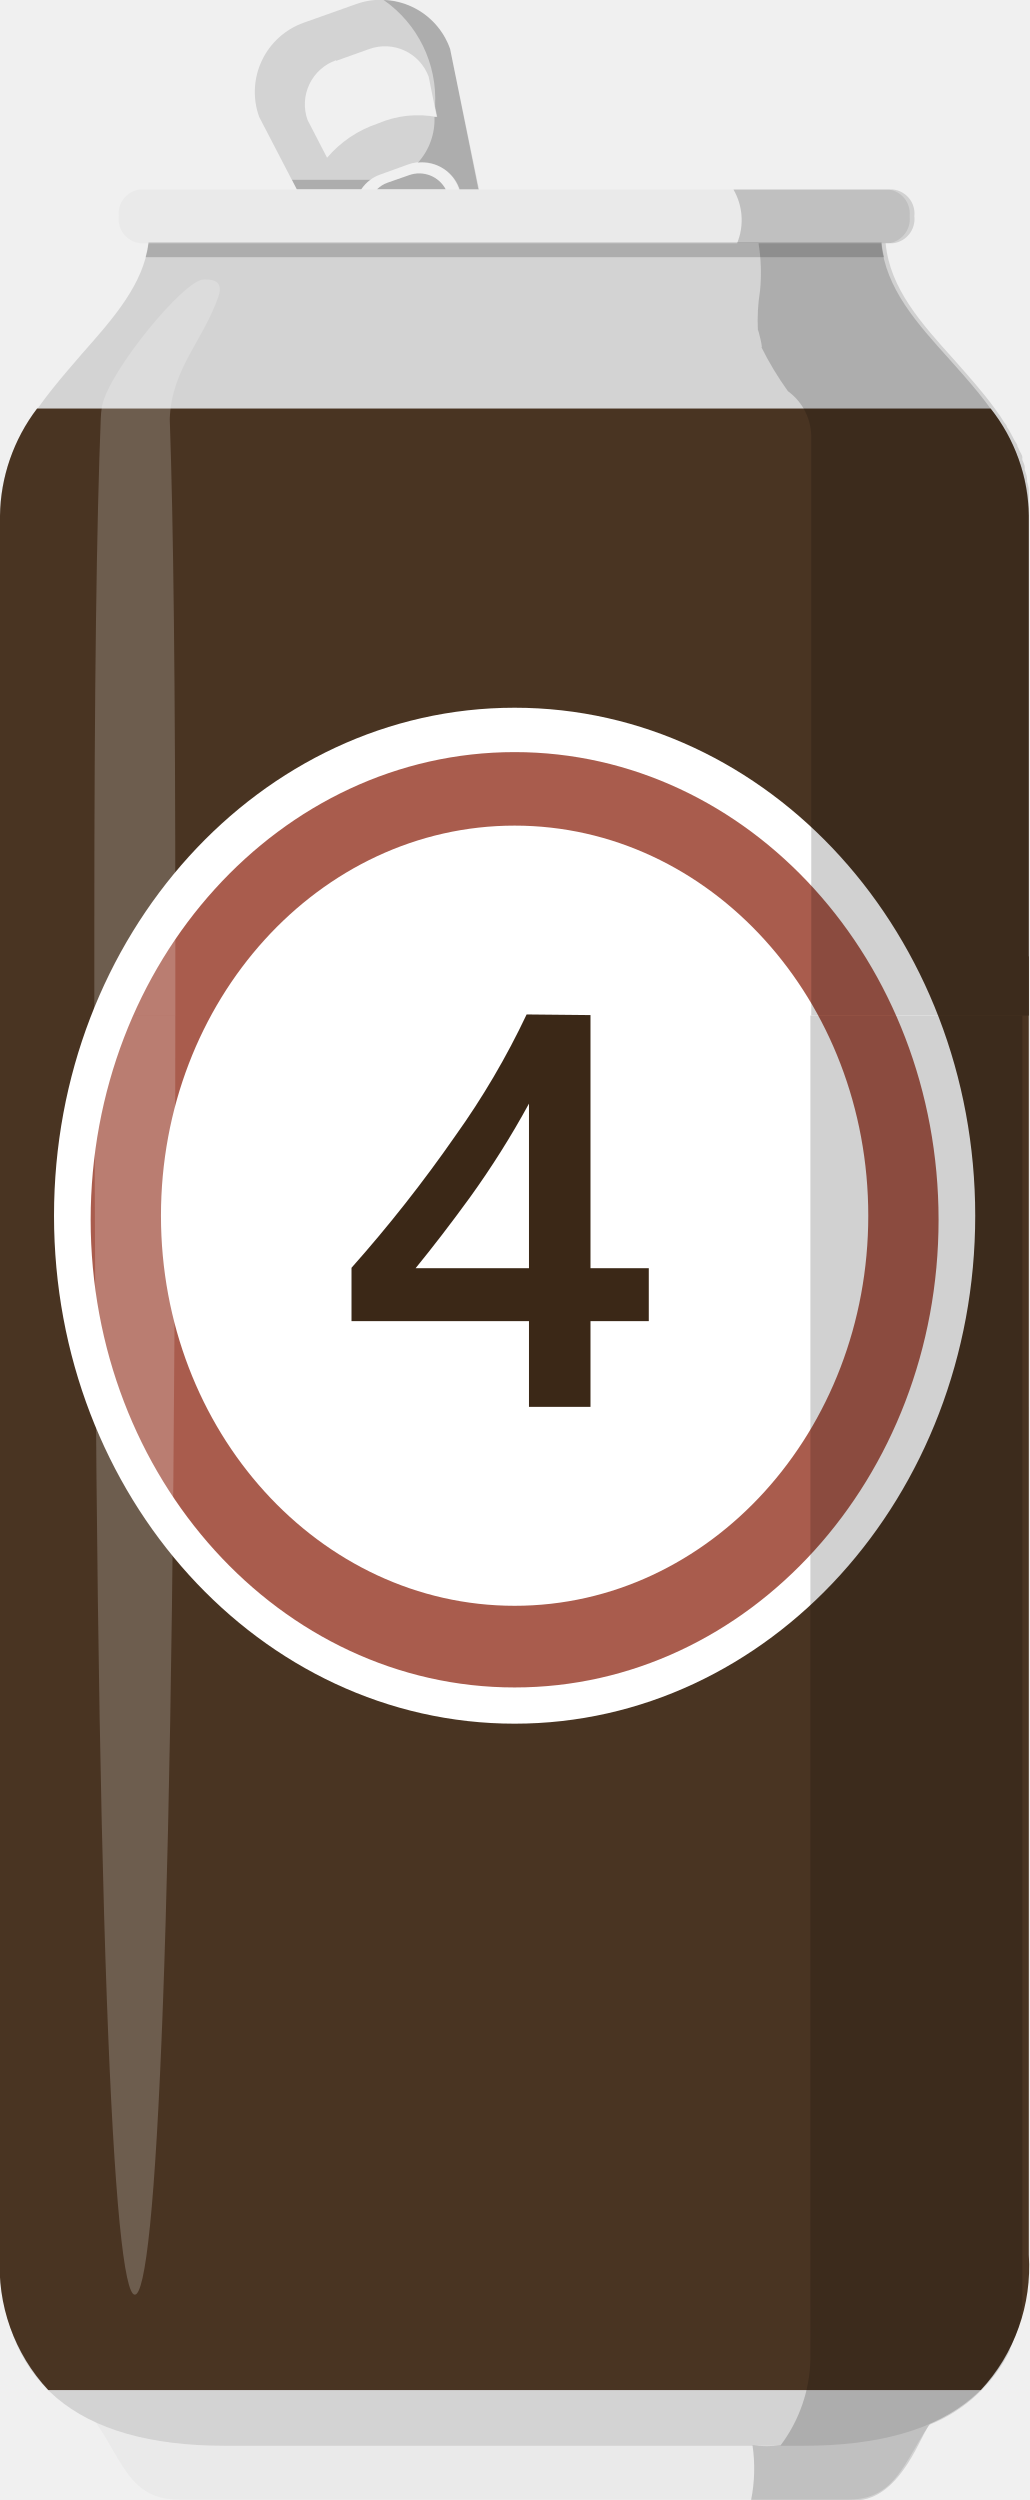
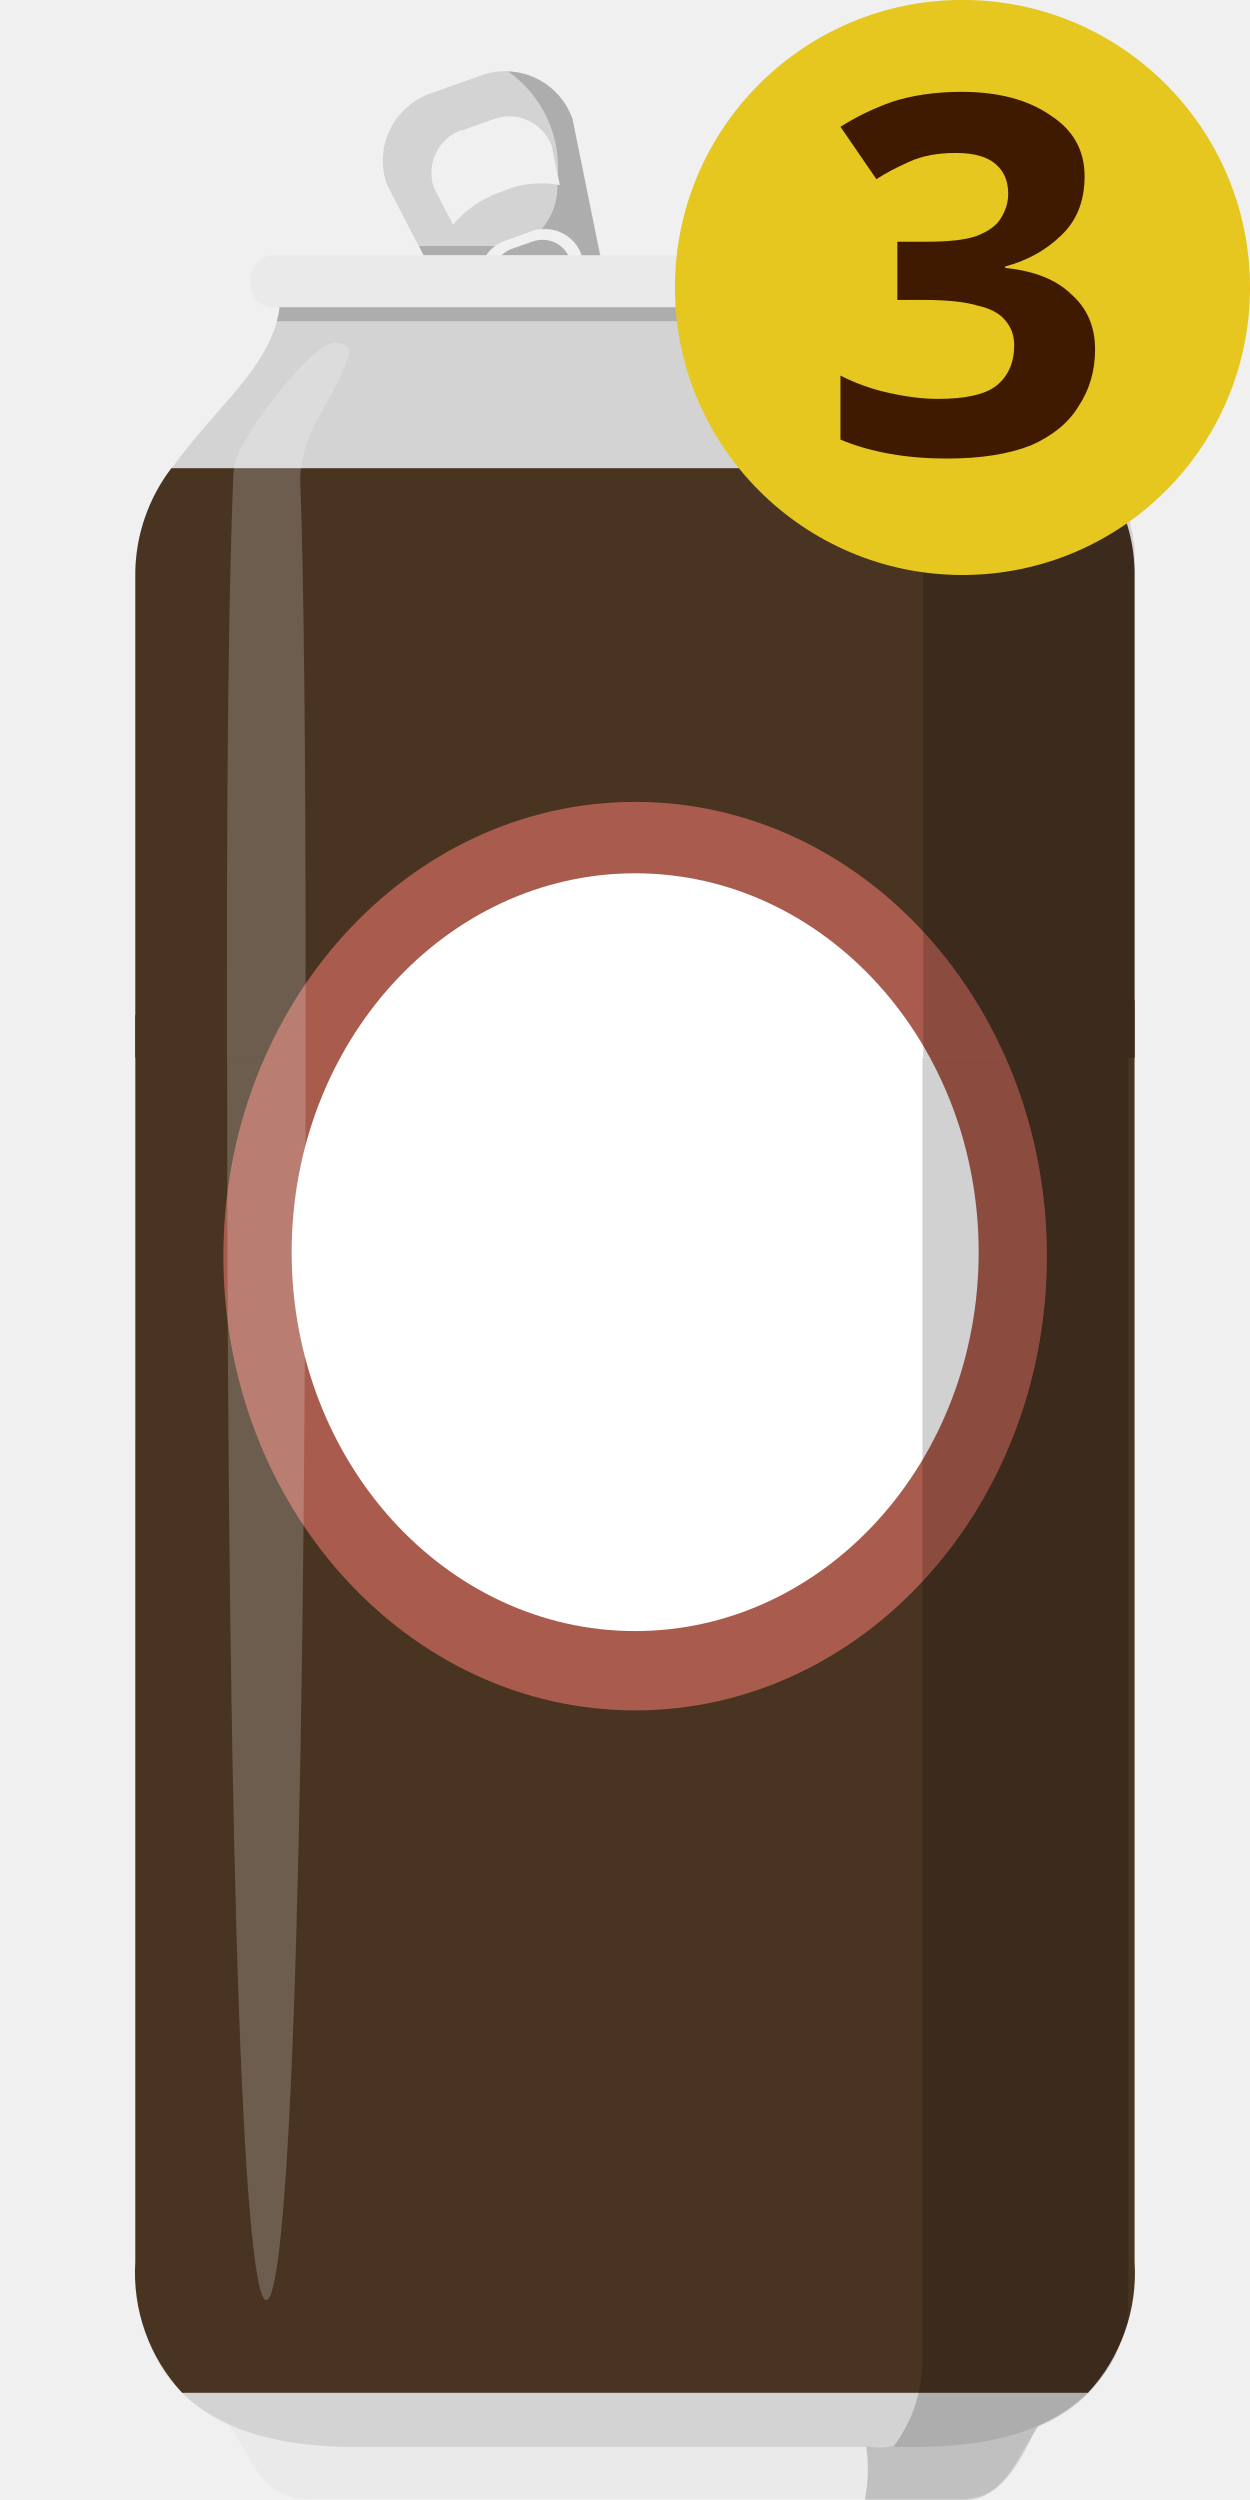
- <svg xmlns="http://www.w3.org/2000/svg" viewBox="0 0 48.01 116.64">
-   <defs>
-     <style>.cls-1{isolation:isolate;}.cls-2{fill:#eaeaea;}.cls-3{fill:#d3d3d3;}.cls-4,.cls-9{fill:#d1d1d1;}.cls-4,.cls-8{mix-blend-mode:multiply;}.cls-5{fill:#493422;}.cls-10,.cls-6{fill:#fff;}.cls-7{fill:#a95c4d;}.cls-10{opacity:0.2;}.cls-11{fill:#3b2817;}</style>
+ <svg xmlns="http://www.w3.org/2000/svg" viewBox="0 0 50 100" version="1.1" id="svg52" width="50" height="100">
+   <defs id="defs4">
+     <style id="style2">.cls-1{isolation:isolate;}.cls-2{fill:#eaeaea;}.cls-3{fill:#d3d3d3;}.cls-4,.cls-9{fill:#d1d1d1;}.cls-4,.cls-8{mix-blend-mode:multiply;}.cls-5{fill:#493422;}.cls-10,.cls-6{fill:#fff;}.cls-7{fill:#a95c4d;}.cls-10{opacity:0.2;}.cls-11{fill:#3b2817;}</style>
  </defs>
-   <g class="cls-1">
+   <g class="cls-1" id="g50" style="isolation:isolate" transform="matrix(0.8327105,0,0,0.8327105,5.412918,2.855998)">
    <g id="Layer_2" data-name="Layer 2">
      <g id="Layer_1-2" data-name="Layer 1">
-         <path class="cls-2" d="M9.22,112.89a13.88,13.88,0,0,1-5.75-1.12c2.21,2.3,2.16,4.85,4.85,4.85H39.58c2.69,0,2.66-2.58,4.85-4.85a13.88,13.88,0,0,1-5.75,1.12Z" />
-         <path class="cls-3" d="M13.85,8.84h3a1.75,1.75,0,0,1,.9-.7l1.3-.47a1.85,1.85,0,0,1,2.36,1.12v.05h.91L21,2.28A3.42,3.42,0,0,0,16.59.2l-2.42.86a3.43,3.43,0,0,0-2.08,4.39Zm1.83-6,1.54-.55A2.17,2.17,0,0,1,20,3.58l.38,1.88a4.72,4.72,0,0,0-2.77.31,5.28,5.28,0,0,0-2.35,1.59L14.35,5.6A2.18,2.18,0,0,1,15.68,2.81Z" />
-         <path class="cls-3" d="M19.09,8.17l-1,.35a1.34,1.34,0,0,0-.51.32H20.8A1.4,1.4,0,0,0,19.09,8.17Z" />
-         <path class="cls-4" d="M13.62,8.39l.23.45h3a1.83,1.83,0,0,1,.43-.45Z" />
-         <path class="cls-4" d="M21,2.28A3.42,3.42,0,0,0,17.9,0a5.63,5.63,0,0,1,2.4,4.9.17.17,0,0,1,0,.07l.1.48-.13,0a3,3,0,0,1-.78,2.15,1.83,1.83,0,0,1,1.95,1.21v.05h.91Z" />
-         <path class="cls-4" d="M19.09,8.17l-1,.35a1.34,1.34,0,0,0-.51.32H20.8A1.4,1.4,0,0,0,19.09,8.17Z" />
-         <path class="cls-2" d="M42.44,10.09a1.13,1.13,0,0,0-1-1.25H6.54a1.13,1.13,0,0,0-1,1.25,1.14,1.14,0,0,0,1,1.26H41.47A1.14,1.14,0,0,0,42.44,10.09Z" />
-         <path class="cls-3" d="M0,65.66V105.2c0,5.91,3.53,8.91,10.49,8.91h27c7,0,10.49-3,10.49-8.91V65.66Z" />
-         <path class="cls-3" d="M48,47.38V24.06c0-3.15-1.87-5.24-3.68-7.27-1.53-1.7-3-3.32-3.2-5.44H6.93c-.24,1.91-1.63,3.49-3.1,5.15C2,18.63,0,20.84,0,24.06V47.38Z" />
-         <path class="cls-4" d="M41.25,12a4,4,0,0,1-.12-.69H6.93a5.27,5.27,0,0,1-.14.69Z" />
-         <path class="cls-5" d="M48,47.38V24.06a8.24,8.24,0,0,0-1.78-5H1.73a8.47,8.47,0,0,0-1.73,5V47.38Z" />
-         <path class="cls-5" d="M0,45.32V105.2a8.46,8.46,0,0,0,2.25,6.31H45.76A8.46,8.46,0,0,0,48,105.2V44.62Z" />
-         <ellipse class="cls-6" cx="24.01" cy="56.72" rx="21.49" ry="23.7" />
-         <ellipse class="cls-7" cx="24.01" cy="56.91" rx="19.78" ry="21.82" />
-         <ellipse class="cls-6" cx="24.01" cy="56.72" rx="16.5" ry="18.2" />
-         <g class="cls-8">
-           <path class="cls-9" d="M34.39,11.35l1,0a8.59,8.59,0,0,1,.07,2.22,8.74,8.74,0,0,0-.1,1.84c0-.14.29,1.06.14.74a14.78,14.78,0,0,0,1.26,2.1,2.65,2.65,0,0,1,1.09,2.23V47.38H48V24.06c0-.18,0-.35,0-.52a.41.41,0,0,0,0-.11c0-.17,0-.33,0-.49a.17.17,0,0,1,0-.07c0-.14-.05-.28-.08-.41l0-.11c0-.15-.07-.29-.11-.43a.56.56,0,0,0,0-.12c0-.11-.07-.23-.11-.34a.36.36,0,0,1,0-.11c0-.13-.11-.25-.16-.38l-.07-.15c0-.09-.09-.19-.14-.28a1.74,1.74,0,0,0-.1-.19l-.14-.26-.11-.17c0-.08-.09-.15-.14-.23l-.17-.27-.11-.15-.14-.2h0c-.58-.8-1.25-1.54-1.9-2.28-1.53-1.7-3-3.32-3.2-5.44h.34a1.14,1.14,0,0,0,1-1.26,1.13,1.13,0,0,0-1-1.25H34.22A2.85,2.85,0,0,1,34.39,11.35Z" />
-           <path class="cls-9" d="M37.81,47.38v62.33c0,.13,0,.26,0,.38a6.92,6.92,0,0,1-1.39,4,5.85,5.85,0,0,1-1.31,0,7.53,7.53,0,0,1-.07,2.57h4.83c2.24,0,3.19-3.4,3.54-3.55a7.17,7.17,0,0,0,3.71-3.45l0-.07.12-.28a1.17,1.17,0,0,1,.05-.11c0-.09.07-.18.1-.27l.06-.14a2.58,2.58,0,0,1,.08-.26l.05-.17.07-.25c0-.06,0-.13,0-.19s0-.17.05-.25a1.43,1.43,0,0,0,0-.22c0-.08,0-.15,0-.24l0-.24,0-.23,0-.28a1.49,1.49,0,0,0,0-.21c0-.11,0-.22,0-.33s0-.12,0-.18,0-.35,0-.52V47.38Z" />
+         <path class="cls-2" d="m 9.22,112.89 a 13.88,13.88 0 0 1 -5.75,-1.12 c 2.21,2.3 2.16,4.85 4.85,4.85 h 31.26 c 2.69,0 2.66,-2.58 4.85,-4.85 a 13.88,13.88 0 0 1 -5.75,1.12 z" id="path6" style="fill:#eaeaea" />
+         <path class="cls-3" d="m 13.85,8.84 h 3 a 1.75,1.75 0 0 1 0.9,-0.7 l 1.3,-0.47 a 1.85,1.85 0 0 1 2.36,1.12 v 0.05 h 0.91 L 21,2.28 A 3.42,3.42 0 0 0 16.59,0.2 l -2.42,0.86 a 3.43,3.43 0 0 0 -2.08,4.39 z m 1.83,-6 1.54,-0.55 A 2.17,2.17 0 0 1 20,3.58 l 0.38,1.88 A 4.72,4.72 0 0 0 17.61,5.77 5.28,5.28 0 0 0 15.26,7.36 L 14.35,5.6 a 2.18,2.18 0 0 1 1.33,-2.79 z" id="path8" style="fill:#d3d3d3" />
+         <path class="cls-3" d="m 19.09,8.17 -1,0.35 A 1.34,1.34 0 0 0 17.58,8.84 H 20.8 A 1.4,1.4 0 0 0 19.09,8.17 Z" id="path10" style="fill:#d3d3d3" />
+         <path class="cls-4" d="m 13.62,8.39 0.23,0.45 h 3 a 1.83,1.83 0 0 1 0.43,-0.45 z" id="path12" style="mix-blend-mode:multiply;fill:#d1d1d1" />
+         <path class="cls-4" d="M 21,2.28 A 3.42,3.42 0 0 0 17.9,0 a 5.63,5.63 0 0 1 2.4,4.9 0.17,0.17 0 0 1 0,0.07 l 0.1,0.48 h -0.13 a 3,3 0 0 1 -0.78,2.15 1.83,1.83 0 0 1 1.95,1.21 v 0.05 h 0.91 z" id="path14" style="mix-blend-mode:multiply;fill:#d1d1d1" />
+         <path class="cls-4" d="m 19.09,8.17 -1,0.35 A 1.34,1.34 0 0 0 17.58,8.84 H 20.8 A 1.4,1.4 0 0 0 19.09,8.17 Z" id="path16" style="mix-blend-mode:multiply;fill:#d1d1d1" />
+         <path class="cls-2" d="m 42.44,10.09 a 1.13,1.13 0 0 0 -1,-1.25 H 6.54 a 1.13,1.13 0 0 0 -1,1.25 1.14,1.14 0 0 0 1,1.26 h 34.93 a 1.14,1.14 0 0 0 0.97,-1.26 z" id="path18" style="fill:#eaeaea" />
+         <path class="cls-3" d="m 0,65.66 v 39.54 c 0,5.91 3.53,8.91 10.49,8.91 h 27 c 7,0 10.49,-3 10.49,-8.91 V 65.66 Z" id="path20" style="fill:#d3d3d3" />
+         <path class="cls-3" d="M 48,47.38 V 24.06 c 0,-3.15 -1.87,-5.24 -3.68,-7.27 -1.53,-1.7 -3,-3.32 -3.2,-5.44 H 6.93 C 6.69,13.26 5.3,14.84 3.83,16.5 2,18.63 0,20.84 0,24.06 v 23.32 z" id="path22" style="fill:#d3d3d3" />
+         <path class="cls-4" d="M 41.25,12 A 4,4 0 0 1 41.13,11.31 H 6.93 A 5.27,5.27 0 0 1 6.79,12 Z" id="path24" style="mix-blend-mode:multiply;fill:#d1d1d1" />
+         <path class="cls-5" d="M 48,47.38 V 24.06 a 8.24,8.24 0 0 0 -1.78,-5 H 1.73 a 8.47,8.47 0 0 0 -1.73,5 v 23.32 z" id="path26" style="fill:#493422" />
+         <path class="cls-5" d="m 0,45.32 v 59.88 a 8.46,8.46 0 0 0 2.25,6.31 H 45.76 A 8.46,8.46 0 0 0 48,105.2 V 44.62 Z" id="path28" style="fill:#493422" />
+         <ellipse class="cls-7" cx="24.01" cy="56.91" rx="19.78" ry="21.82" id="ellipse32" style="fill:#a95c4d" />
+         <ellipse class="cls-6" cx="24.01" cy="56.72" rx="16.5" ry="18.2" id="ellipse34" style="fill:#ffffff" />
+         <g class="cls-8" id="g40" style="mix-blend-mode:multiply">
+           <path class="cls-9" d="m 34.39,11.35 h 1 a 8.59,8.59 0 0 1 0.07,2.22 8.74,8.74 0 0 0 -0.1,1.84 c 0,-0.14 0.29,1.06 0.14,0.74 a 14.78,14.78 0 0 0 1.26,2.1 2.65,2.65 0 0 1 1.09,2.23 v 26.9 H 48 V 24.06 c 0,-0.18 0,-0.35 0,-0.52 a 0.41,0.41 0 0 0 0,-0.11 c 0,-0.17 0,-0.33 0,-0.49 a 0.17,0.17 0 0 1 0,-0.07 c 0,-0.14 -0.05,-0.28 -0.08,-0.41 v -0.11 c 0,-0.15 -0.07,-0.29 -0.11,-0.43 a 0.56,0.56 0 0 0 0,-0.12 c 0,-0.11 -0.07,-0.23 -0.11,-0.34 a 0.36,0.36 0 0 1 0,-0.11 c 0,-0.13 -0.11,-0.25 -0.16,-0.38 l -0.07,-0.15 c 0,-0.09 -0.09,-0.19 -0.14,-0.28 a 1.74,1.74 0 0 0 -0.1,-0.19 l -0.14,-0.26 -0.11,-0.17 c 0,-0.08 -0.09,-0.15 -0.14,-0.23 l -0.17,-0.27 -0.11,-0.15 -0.14,-0.2 v 0 c -0.58,-0.8 -1.25,-1.54 -1.9,-2.28 -1.53,-1.7 -3,-3.32 -3.2,-5.44 h 0.34 a 1.14,1.14 0 0 0 1,-1.26 1.13,1.13 0 0 0 -1,-1.25 h -7.44 a 2.85,2.85 0 0 1 0.17,2.51 z" id="path36" style="fill:#d1d1d1" />
+           <path class="cls-9" d="m 37.81,47.38 v 62.33 c 0,0.13 0,0.26 0,0.38 a 6.92,6.92 0 0 1 -1.39,4 5.85,5.85 0 0 1 -1.31,0 7.53,7.53 0 0 1 -0.07,2.57 h 4.83 c 2.24,0 3.19,-3.4 3.54,-3.55 a 7.17,7.17 0 0 0 3.71,-3.45 v -0.07 l 0.12,-0.28 a 1.17,1.17 0 0 1 0.05,-0.11 c 0,-0.09 0.07,-0.18 0.1,-0.27 l 0.06,-0.14 a 2.58,2.58 0 0 1 0.08,-0.26 l 0.05,-0.17 0.07,-0.25 c 0,-0.06 0,-0.13 0,-0.19 0,-0.06 0,-0.17 0.05,-0.25 a 1.43,1.43 0 0 0 0,-0.22 c 0,-0.08 0,-0.15 0,-0.24 v -0.24 -0.23 -0.28 a 1.49,1.49 0 0 0 0,-0.21 c 0,-0.11 0,-0.22 0,-0.33 0,-0.11 0,-0.12 0,-0.18 0,-0.06 0,-0.35 0,-0.52 V 47.38 Z" id="path38" style="fill:#d1d1d1" />
        </g>
-         <path class="cls-10" d="M4.41,47.38c0,42.64.9,59.68,1.88,59.68s1.89-16.3,1.89-59.68Z" />
-         <path class="cls-10" d="M8.18,47.38v-4c0-11.5-.09-19-.26-23.83.08-2.33,1.55-3.64,2.27-5.71.29-.85-.45-.8-.69-.8-.9,0-4.4,4.25-4.74,5.9a4.35,4.35,0,0,0-.06.61c-.19,4.86-.3,12.33-.3,23.83v4Z" />
-         <path class="cls-11" d="M27.55,47.36V59.17h2.72v2.47H27.55v4H24.68v-4H16.4V59.15A65.57,65.57,0,0,0,21.24,53a36.7,36.7,0,0,0,3.33-5.67ZM24.68,59.17V51.49a41.22,41.22,0,0,1-2.75,4.37c-.9,1.24-1.75,2.34-2.54,3.31Z" />
+         <path class="cls-10" d="m 4.41,47.38 c 0,42.64 0.9,59.68 1.88,59.68 0.98,0 1.89,-16.3 1.89,-59.68 z" id="path42" style="opacity:0.2;fill:#ffffff" />
+         <path class="cls-10" d="m 8.18,47.38 v -4 c 0,-11.5 -0.09,-19 -0.26,-23.83 0.08,-2.33 1.55,-3.64 2.27,-5.71 0.29,-0.85 -0.45,-0.8 -0.69,-0.8 -0.9,0 -4.4,4.25 -4.74,5.9 A 4.35,4.35 0 0 0 4.7,19.55 C 4.51,24.41 4.4,31.88 4.4,43.38 v 4 z" id="path44" style="opacity:0.2;fill:#ffffff" />
      </g>
    </g>
  </g>
+   <g transform="matrix(3.779528,0,0,3.779528,-430.8805,-793.0991)" id="g1732">
+     <circle r="3.043" cy="212.883" cx="124.19" class="st4" id="path1269-7" style="fill:#e5c720;stroke-width:0.304" />
+     <text y="217.771" x="120.934" id="text1523" class="st5 st2 st3" transform="scale(1.014544,0.9856643)" style="font-style:normal;font-variant:normal;font-weight:bold;font-stretch:normal;font-size:5.369px;font-family:'Segoe UI';-inkscape-font-specification:'Segoe UI Bold';fill:#401a00;stroke-width:0.268">3</text>
+   </g>
</svg>
